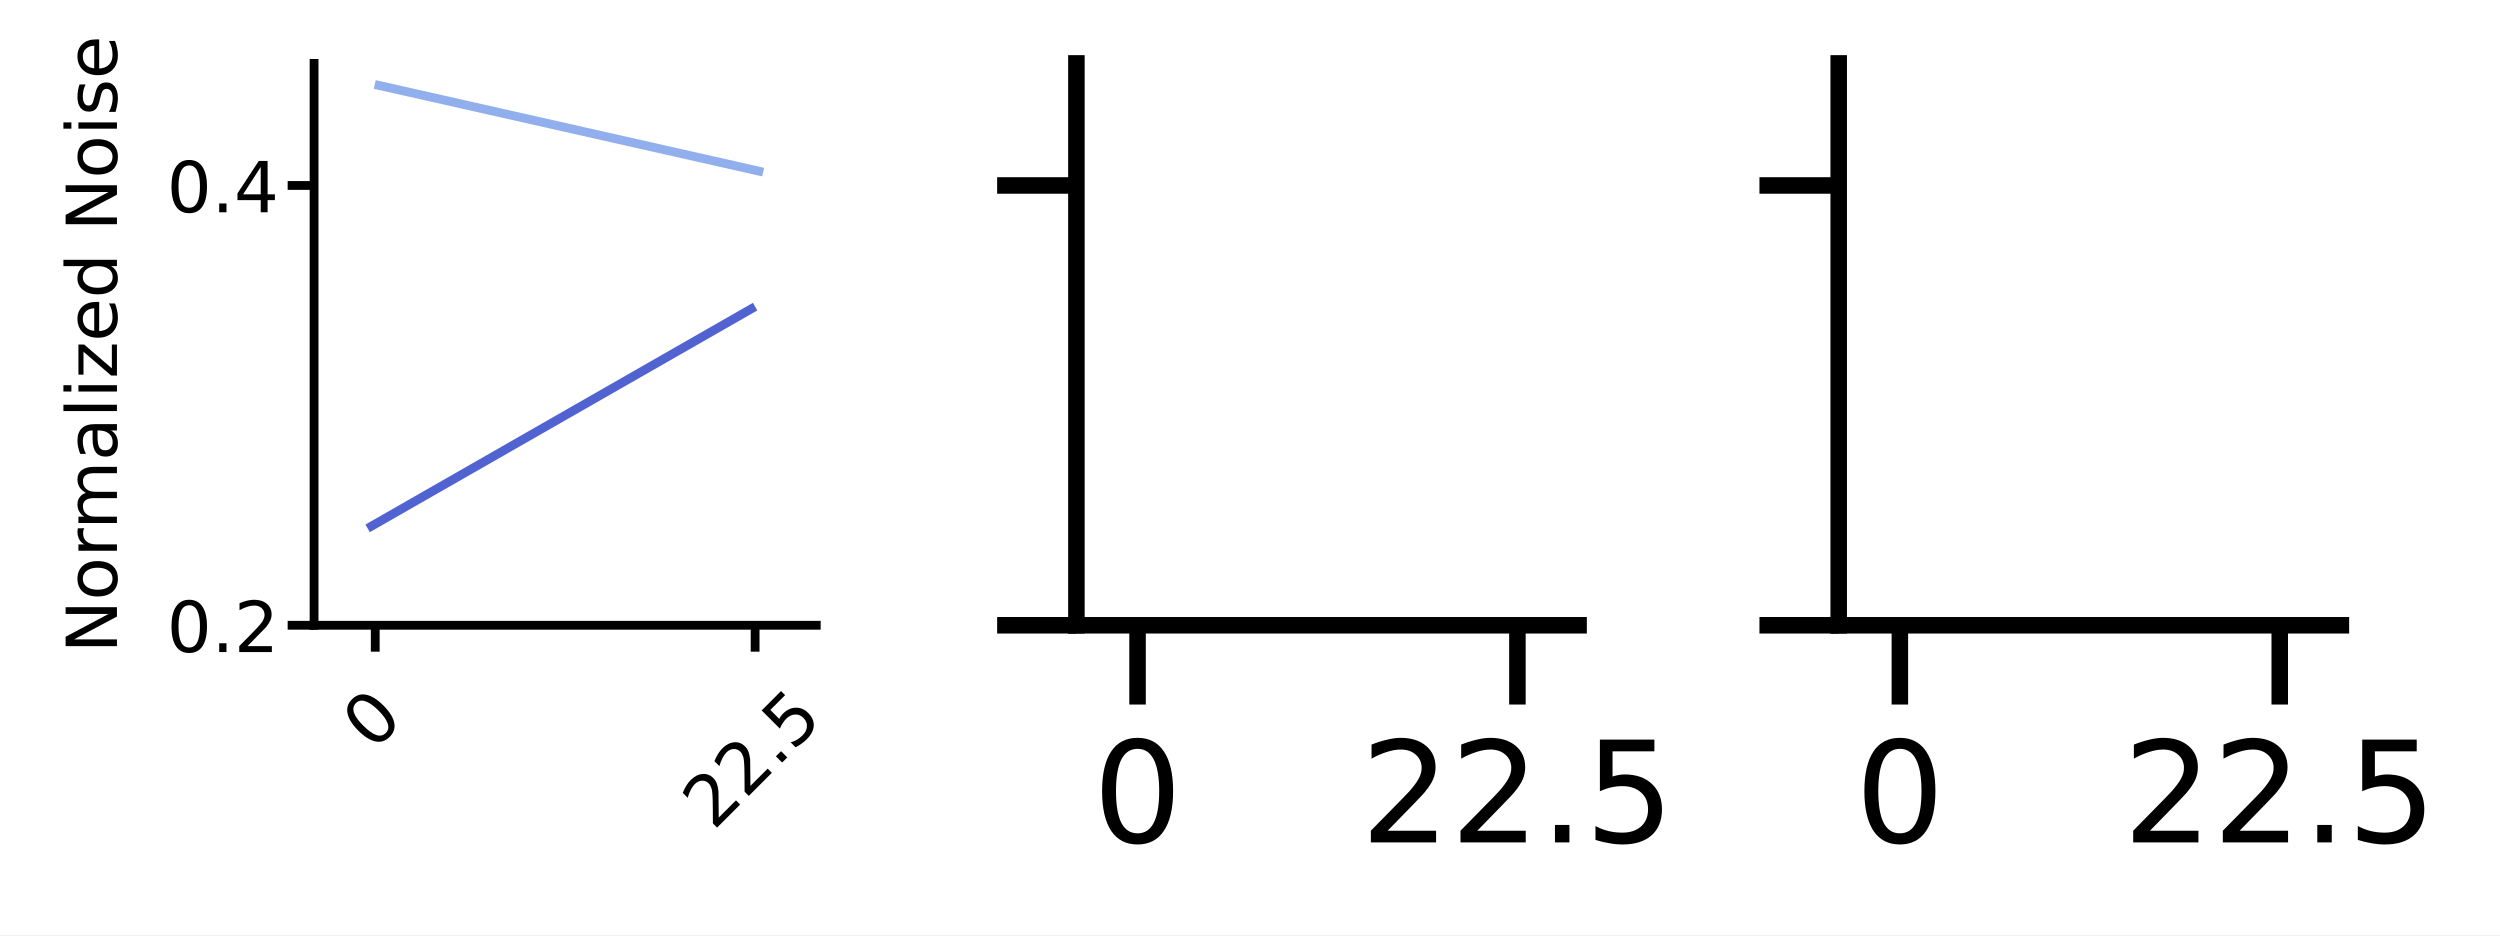
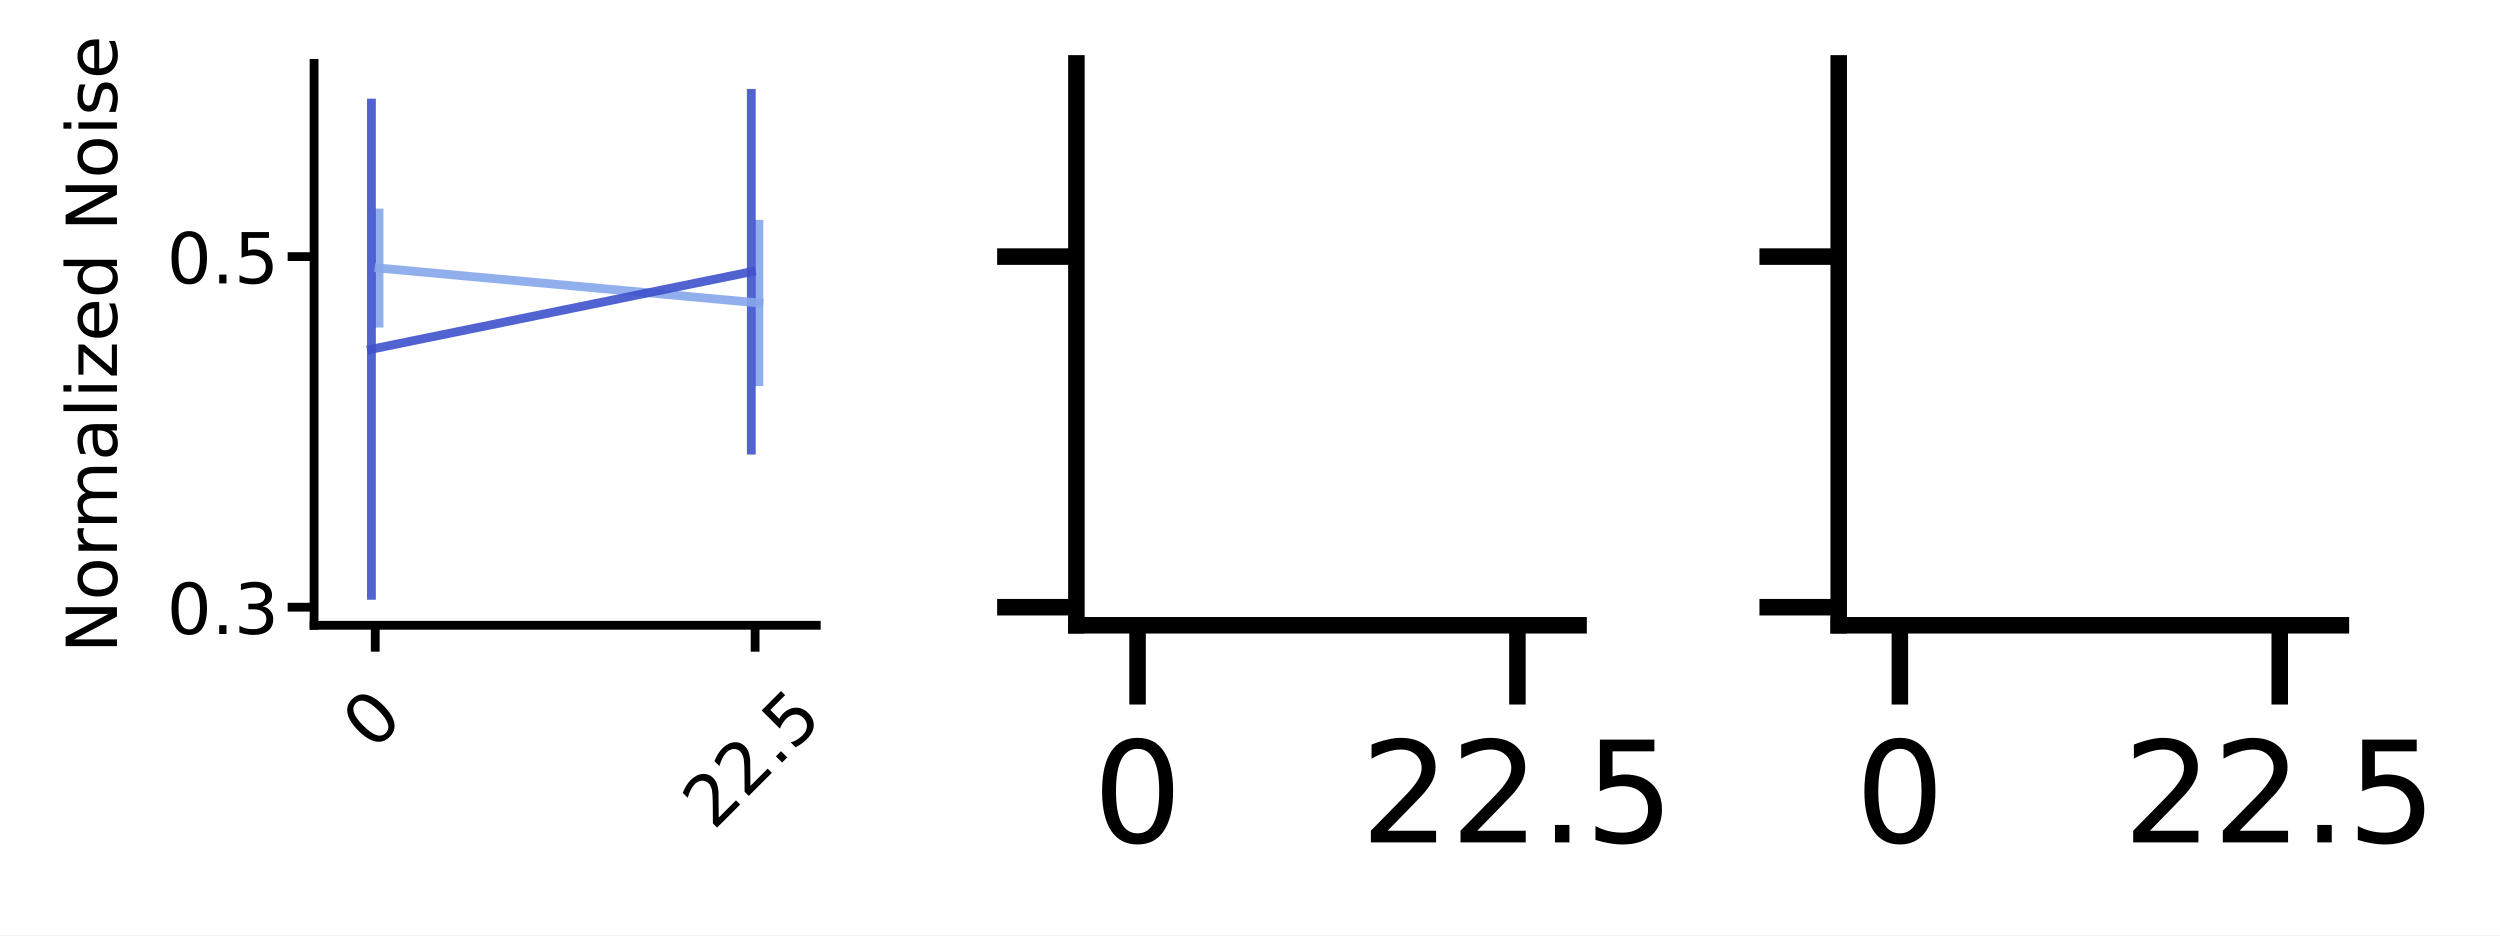
<svg xmlns="http://www.w3.org/2000/svg" xmlns:xlink="http://www.w3.org/1999/xlink" width="283.887pt" height="106.188pt" viewBox="0 0 283.887 106.188" version="1.1">
  <defs>
    <style type="text/css">*{stroke-linejoin: round; stroke-linecap: butt}</style>
  </defs>
  <g id="figure_1">
    <g id="patch_1">
      <path d="M 0 106.188  L 283.887 106.188  L 283.887 0  L 0 0  z " style="fill: #ffffff" />
    </g>
    <g id="axes_1">
      <g id="patch_2">
        <path d="M 35.665 71.003  L 92.69 71.003  L 92.69 7.2  L 35.665 7.2  z " style="fill: #ffffff" />
      </g>
      <g id="matplotlib.axis_1">
        <g id="xtick_1">
          <g id="line2d_1">
            <defs>
-               <path id="ma28c4bd454" d="M 0 0  L 0 3  " style="stroke: #000000" />
+               <path id="mabf9fd1429" d="M 0 0  L 0 3  " style="stroke: #000000" />
            </defs>
            <g>
-               <use xlink:href="#ma28c4bd454" x="42.61" y="71.003" style="stroke: #000000" />
+               <use xlink:href="#mabf9fd1429" x="42.61" y="71.003" style="stroke: #000000" />
            </g>
          </g>
          <g id="text_1">
            <text style="font: 8px 'DejaVu Sans', 'Bitstream Vera Sans', 'Computer Modern Sans Serif', 'Lucida Grande', 'Verdana', 'Geneva', 'Lucid', 'Arial', 'Helvetica', 'Avant Garde', sans-serif" transform="translate(42.3712 85.40049) rotate(-45)">0</text>
          </g>
        </g>
        <g id="xtick_2">
          <g id="line2d_2">
            <g>
-               <use xlink:href="#ma28c4bd454" x="85.746" y="71.003" style="stroke: #000000" />
+               <use xlink:href="#mabf9fd1429" x="85.746" y="71.003" style="stroke: #000000" />
            </g>
          </g>
          <g id="text_2">
            <text style="font: 8px 'DejaVu Sans', 'Bitstream Vera Sans', 'Computer Modern Sans Serif', 'Lucida Grande', 'Verdana', 'Geneva', 'Lucid', 'Arial', 'Helvetica', 'Avant Garde', sans-serif" transform="translate(81.00885 94.39666) rotate(-45)">22.5</text>
          </g>
        </g>
      </g>
      <g id="matplotlib.axis_2">
        <g id="ytick_1">
          <g id="line2d_3">
            <defs>
-               <path id="mbaaea9088f" d="M 0 0  L -3 0  " style="stroke: #000000" />
+               <path id="mfd8eeaf7e4" d="M 0 0  L -3 0  " style="stroke: #000000" />
            </defs>
            <g>
-               <use xlink:href="#mbaaea9088f" x="35.665" y="71.003" style="stroke: #000000" />
+               <use xlink:href="#mfd8eeaf7e4" x="35.665" y="68.952" style="stroke: #000000" />
            </g>
          </g>
          <g id="text_3">
-             <text style="font: 8px 'DejaVu Sans', 'Bitstream Vera Sans', 'Computer Modern Sans Serif', 'Lucida Grande', 'Verdana', 'Geneva', 'Lucid', 'Arial', 'Helvetica', 'Avant Garde', sans-serif; text-anchor: end" x="31.665" y="74.042" transform="rotate(-0 31.665 74.04237)">0.2</text>
+             <text style="font: 8px 'DejaVu Sans', 'Bitstream Vera Sans', 'Computer Modern Sans Serif', 'Lucida Grande', 'Verdana', 'Geneva', 'Lucid', 'Arial', 'Helvetica', 'Avant Garde', sans-serif; text-anchor: end" x="31.665" y="71.991" transform="rotate(-0 31.665 71.99121)">0.3</text>
          </g>
        </g>
        <g id="ytick_2">
          <g id="line2d_4">
            <g>
-               <use xlink:href="#mbaaea9088f" x="35.665" y="21.063" style="stroke: #000000" />
+               <use xlink:href="#mfd8eeaf7e4" x="35.665" y="29.14" style="stroke: #000000" />
            </g>
          </g>
          <g id="text_4">
-             <text style="font: 8px 'DejaVu Sans', 'Bitstream Vera Sans', 'Computer Modern Sans Serif', 'Lucida Grande', 'Verdana', 'Geneva', 'Lucid', 'Arial', 'Helvetica', 'Avant Garde', sans-serif; text-anchor: end" x="31.665" y="24.102" transform="rotate(-0 31.665 24.10215)">0.4</text>
+             <text style="font: 8px 'DejaVu Sans', 'Bitstream Vera Sans', 'Computer Modern Sans Serif', 'Lucida Grande', 'Verdana', 'Geneva', 'Lucid', 'Arial', 'Helvetica', 'Avant Garde', sans-serif; text-anchor: end" x="31.665" y="32.18" transform="rotate(-0 31.665 32.17954)">0.5</text>
          </g>
        </g>
        <g id="text_5">
          <text style="font: 8px 'DejaVu Sans', 'Bitstream Vera Sans', 'Computer Modern Sans Serif', 'Lucida Grande', 'Verdana', 'Geneva', 'Lucid', 'Arial', 'Helvetica', 'Avant Garde', sans-serif; text-anchor: middle" x="13.279" y="39.101" transform="rotate(-90 13.27875 39.1015)">Normalized Noise</text>
        </g>
      </g>
      <g id="LineCollection_1">
-         <path d="M 43.041 9.702  L 43.041 9.702  " clip-path="url(#p97020c3bb7)" style="fill: none; stroke: #85a7eb; stroke-opacity: 0.9" />
-         <path d="M 86.177 19.433  L 86.177 19.433  " clip-path="url(#p97020c3bb7)" style="fill: none; stroke: #85a7eb; stroke-opacity: 0.9" />
+         <path d="M 43.041 37.193  L 43.041 23.691  " clip-path="url(#pdc10d95ad7)" style="fill: none; stroke: #85a7eb; stroke-opacity: 0.9" />
+         <path d="M 86.177 43.839  L 86.177 24.969  " clip-path="url(#pdc10d95ad7)" style="fill: none; stroke: #85a7eb; stroke-opacity: 0.9" />
      </g>
      <g id="LineCollection_2">
-         <path d="M 42.178 59.75  L 42.178 59.75  " clip-path="url(#p97020c3bb7)" style="fill: none; stroke: #3e51cc; stroke-opacity: 0.9" />
-         <path d="M 85.314 35.067  L 85.314 35.067  " clip-path="url(#p97020c3bb7)" style="fill: none; stroke: #3e51cc; stroke-opacity: 0.9" />
+         <path d="M 42.178 68.103  L 42.178 11.206  " clip-path="url(#pdc10d95ad7)" style="fill: none; stroke: #3e51cc; stroke-opacity: 0.9" />
+         <path d="M 85.314 51.613  L 85.314 10.1  " clip-path="url(#pdc10d95ad7)" style="fill: none; stroke: #3e51cc; stroke-opacity: 0.9" />
      </g>
      <g id="line2d_5">
-         <path d="M 43.041 9.702  L 86.177 19.433  " clip-path="url(#p97020c3bb7)" style="fill: none; stroke: #85a7eb; stroke-opacity: 0.9; stroke-linecap: square" />
+         <path d="M 43.041 30.442  L 86.177 34.404  " clip-path="url(#pdc10d95ad7)" style="fill: none; stroke: #85a7eb; stroke-opacity: 0.9; stroke-linecap: square" />
      </g>
      <g id="line2d_6">
-         <path d="M 42.178 59.75  L 85.314 35.067  " clip-path="url(#p97020c3bb7)" style="fill: none; stroke: #3e51cc; stroke-opacity: 0.9; stroke-linecap: square" />
+         <path d="M 42.178 39.654  L 85.314 30.856  " clip-path="url(#pdc10d95ad7)" style="fill: none; stroke: #3e51cc; stroke-opacity: 0.9; stroke-linecap: square" />
      </g>
      <g id="patch_3">
        <path d="M 35.665 71.003  L 35.665 7.2  " style="fill: none; stroke: #000000; stroke-linejoin: miter; stroke-linecap: square" />
      </g>
      <g id="patch_4">
        <path d="M 35.665 71.003  L 92.69 71.003  " style="fill: none; stroke: #000000; stroke-linejoin: miter; stroke-linecap: square" />
      </g>
    </g>
    <g id="axes_2">
      <g id="patch_5">
        <path d="M 122.23 71.003  L 179.255 71.003  L 179.255 7.2  L 122.23 7.2  z " style="fill: #ffffff" />
      </g>
      <g id="matplotlib.axis_3">
        <g id="xtick_3">
          <g id="line2d_7">
            <defs>
-               <path id="me0e8659c55" d="M 0 0  L 0 9  " style="stroke: #000000; stroke-width: 1.875" />
+               <path id="m2f7c6daae7" d="M 0 0  L 0 9  " style="stroke: #000000; stroke-width: 1.875" />
            </defs>
            <g>
-               <use xlink:href="#me0e8659c55" x="129.175" y="71.003" style="stroke: #000000; stroke-width: 1.875" />
+               <use xlink:href="#m2f7c6daae7" x="129.175" y="71.003" style="stroke: #000000; stroke-width: 1.875" />
            </g>
          </g>
          <g id="text_6">
            <text style="font: 16px 'DejaVu Sans', 'Bitstream Vera Sans', 'Computer Modern Sans Serif', 'Lucida Grande', 'Verdana', 'Geneva', 'Lucid', 'Arial', 'Helvetica', 'Avant Garde', sans-serif; text-anchor: middle" x="129.175" y="95.66" transform="rotate(-0 129.1745 95.66049)">0</text>
          </g>
        </g>
        <g id="xtick_4">
          <g id="line2d_8">
            <g>
-               <use xlink:href="#me0e8659c55" x="172.31" y="71.003" style="stroke: #000000; stroke-width: 1.875" />
+               <use xlink:href="#m2f7c6daae7" x="172.31" y="71.003" style="stroke: #000000; stroke-width: 1.875" />
            </g>
          </g>
          <g id="text_7">
            <text style="font: 16px 'DejaVu Sans', 'Bitstream Vera Sans', 'Computer Modern Sans Serif', 'Lucida Grande', 'Verdana', 'Geneva', 'Lucid', 'Arial', 'Helvetica', 'Avant Garde', sans-serif; text-anchor: middle" x="172.31" y="95.66" transform="rotate(-0 172.3102 95.66049)">22.5</text>
          </g>
        </g>
      </g>
      <g id="matplotlib.axis_4">
        <g id="ytick_3">
          <g id="line2d_9">
            <defs>
-               <path id="mc227e89fb9" d="M 0 0  L -9 0  " style="stroke: #000000; stroke-width: 1.875" />
+               <path id="m30b7d5b437" d="M 0 0  L -9 0  " style="stroke: #000000; stroke-width: 1.875" />
            </defs>
            <g>
-               <use xlink:href="#mc227e89fb9" x="122.23" y="71.003" style="stroke: #000000; stroke-width: 1.875" />
+               <use xlink:href="#m30b7d5b437" x="122.23" y="68.952" style="stroke: #000000; stroke-width: 1.875" />
            </g>
          </g>
        </g>
        <g id="ytick_4">
          <g id="line2d_10">
            <g>
-               <use xlink:href="#mc227e89fb9" x="122.23" y="21.063" style="stroke: #000000; stroke-width: 1.875" />
+               <use xlink:href="#m30b7d5b437" x="122.23" y="29.14" style="stroke: #000000; stroke-width: 1.875" />
            </g>
          </g>
        </g>
      </g>
      <g id="patch_6">
        <path d="M 122.23 71.003  L 122.23 7.2  " style="fill: none; stroke: #000000; stroke-width: 1.875; stroke-linejoin: miter; stroke-linecap: square" />
      </g>
      <g id="patch_7">
        <path d="M 122.23 71.003  L 179.255 71.003  " style="fill: none; stroke: #000000; stroke-width: 1.875; stroke-linejoin: miter; stroke-linecap: square" />
      </g>
    </g>
    <g id="axes_3">
      <g id="patch_8">
        <path d="M 208.794 71.003  L 265.82 71.003  L 265.82 7.2  L 208.794 7.2  z " style="fill: #ffffff" />
      </g>
      <g id="matplotlib.axis_5">
        <g id="xtick_5">
          <g id="line2d_11">
            <g>
-               <use xlink:href="#me0e8659c55" x="215.739" y="71.003" style="stroke: #000000; stroke-width: 1.875" />
+               <use xlink:href="#m2f7c6daae7" x="215.739" y="71.003" style="stroke: #000000; stroke-width: 1.875" />
            </g>
          </g>
          <g id="text_8">
            <text style="font: 16px 'DejaVu Sans', 'Bitstream Vera Sans', 'Computer Modern Sans Serif', 'Lucida Grande', 'Verdana', 'Geneva', 'Lucid', 'Arial', 'Helvetica', 'Avant Garde', sans-serif; text-anchor: middle" x="215.739" y="95.66" transform="rotate(-0 215.7392 95.66049)">0</text>
          </g>
        </g>
        <g id="xtick_6">
          <g id="line2d_12">
            <g>
-               <use xlink:href="#me0e8659c55" x="258.875" y="71.003" style="stroke: #000000; stroke-width: 1.875" />
+               <use xlink:href="#m2f7c6daae7" x="258.875" y="71.003" style="stroke: #000000; stroke-width: 1.875" />
            </g>
          </g>
          <g id="text_9">
            <text style="font: 16px 'DejaVu Sans', 'Bitstream Vera Sans', 'Computer Modern Sans Serif', 'Lucida Grande', 'Verdana', 'Geneva', 'Lucid', 'Arial', 'Helvetica', 'Avant Garde', sans-serif; text-anchor: middle" x="258.875" y="95.66" transform="rotate(-0 258.8749 95.66049)">22.5</text>
          </g>
        </g>
      </g>
      <g id="matplotlib.axis_6">
        <g id="ytick_5">
          <g id="line2d_13">
            <g>
-               <use xlink:href="#mc227e89fb9" x="208.794" y="71.003" style="stroke: #000000; stroke-width: 1.875" />
+               <use xlink:href="#m30b7d5b437" x="208.794" y="68.952" style="stroke: #000000; stroke-width: 1.875" />
            </g>
          </g>
        </g>
        <g id="ytick_6">
          <g id="line2d_14">
            <g>
-               <use xlink:href="#mc227e89fb9" x="208.794" y="21.063" style="stroke: #000000; stroke-width: 1.875" />
+               <use xlink:href="#m30b7d5b437" x="208.794" y="29.14" style="stroke: #000000; stroke-width: 1.875" />
            </g>
          </g>
        </g>
      </g>
      <g id="patch_9">
        <path d="M 208.794 71.003  L 208.794 7.2  " style="fill: none; stroke: #000000; stroke-width: 1.875; stroke-linejoin: miter; stroke-linecap: square" />
      </g>
      <g id="patch_10">
        <path d="M 208.794 71.003  L 265.82 71.003  " style="fill: none; stroke: #000000; stroke-width: 1.875; stroke-linejoin: miter; stroke-linecap: square" />
      </g>
    </g>
  </g>
  <defs>
-     <clipPath id="p97020c3bb7">
+     <clipPath id="pdc10d95ad7">
      <rect x="35.665" y="7.2" width="57.025" height="63.803" />
    </clipPath>
  </defs>
</svg>
